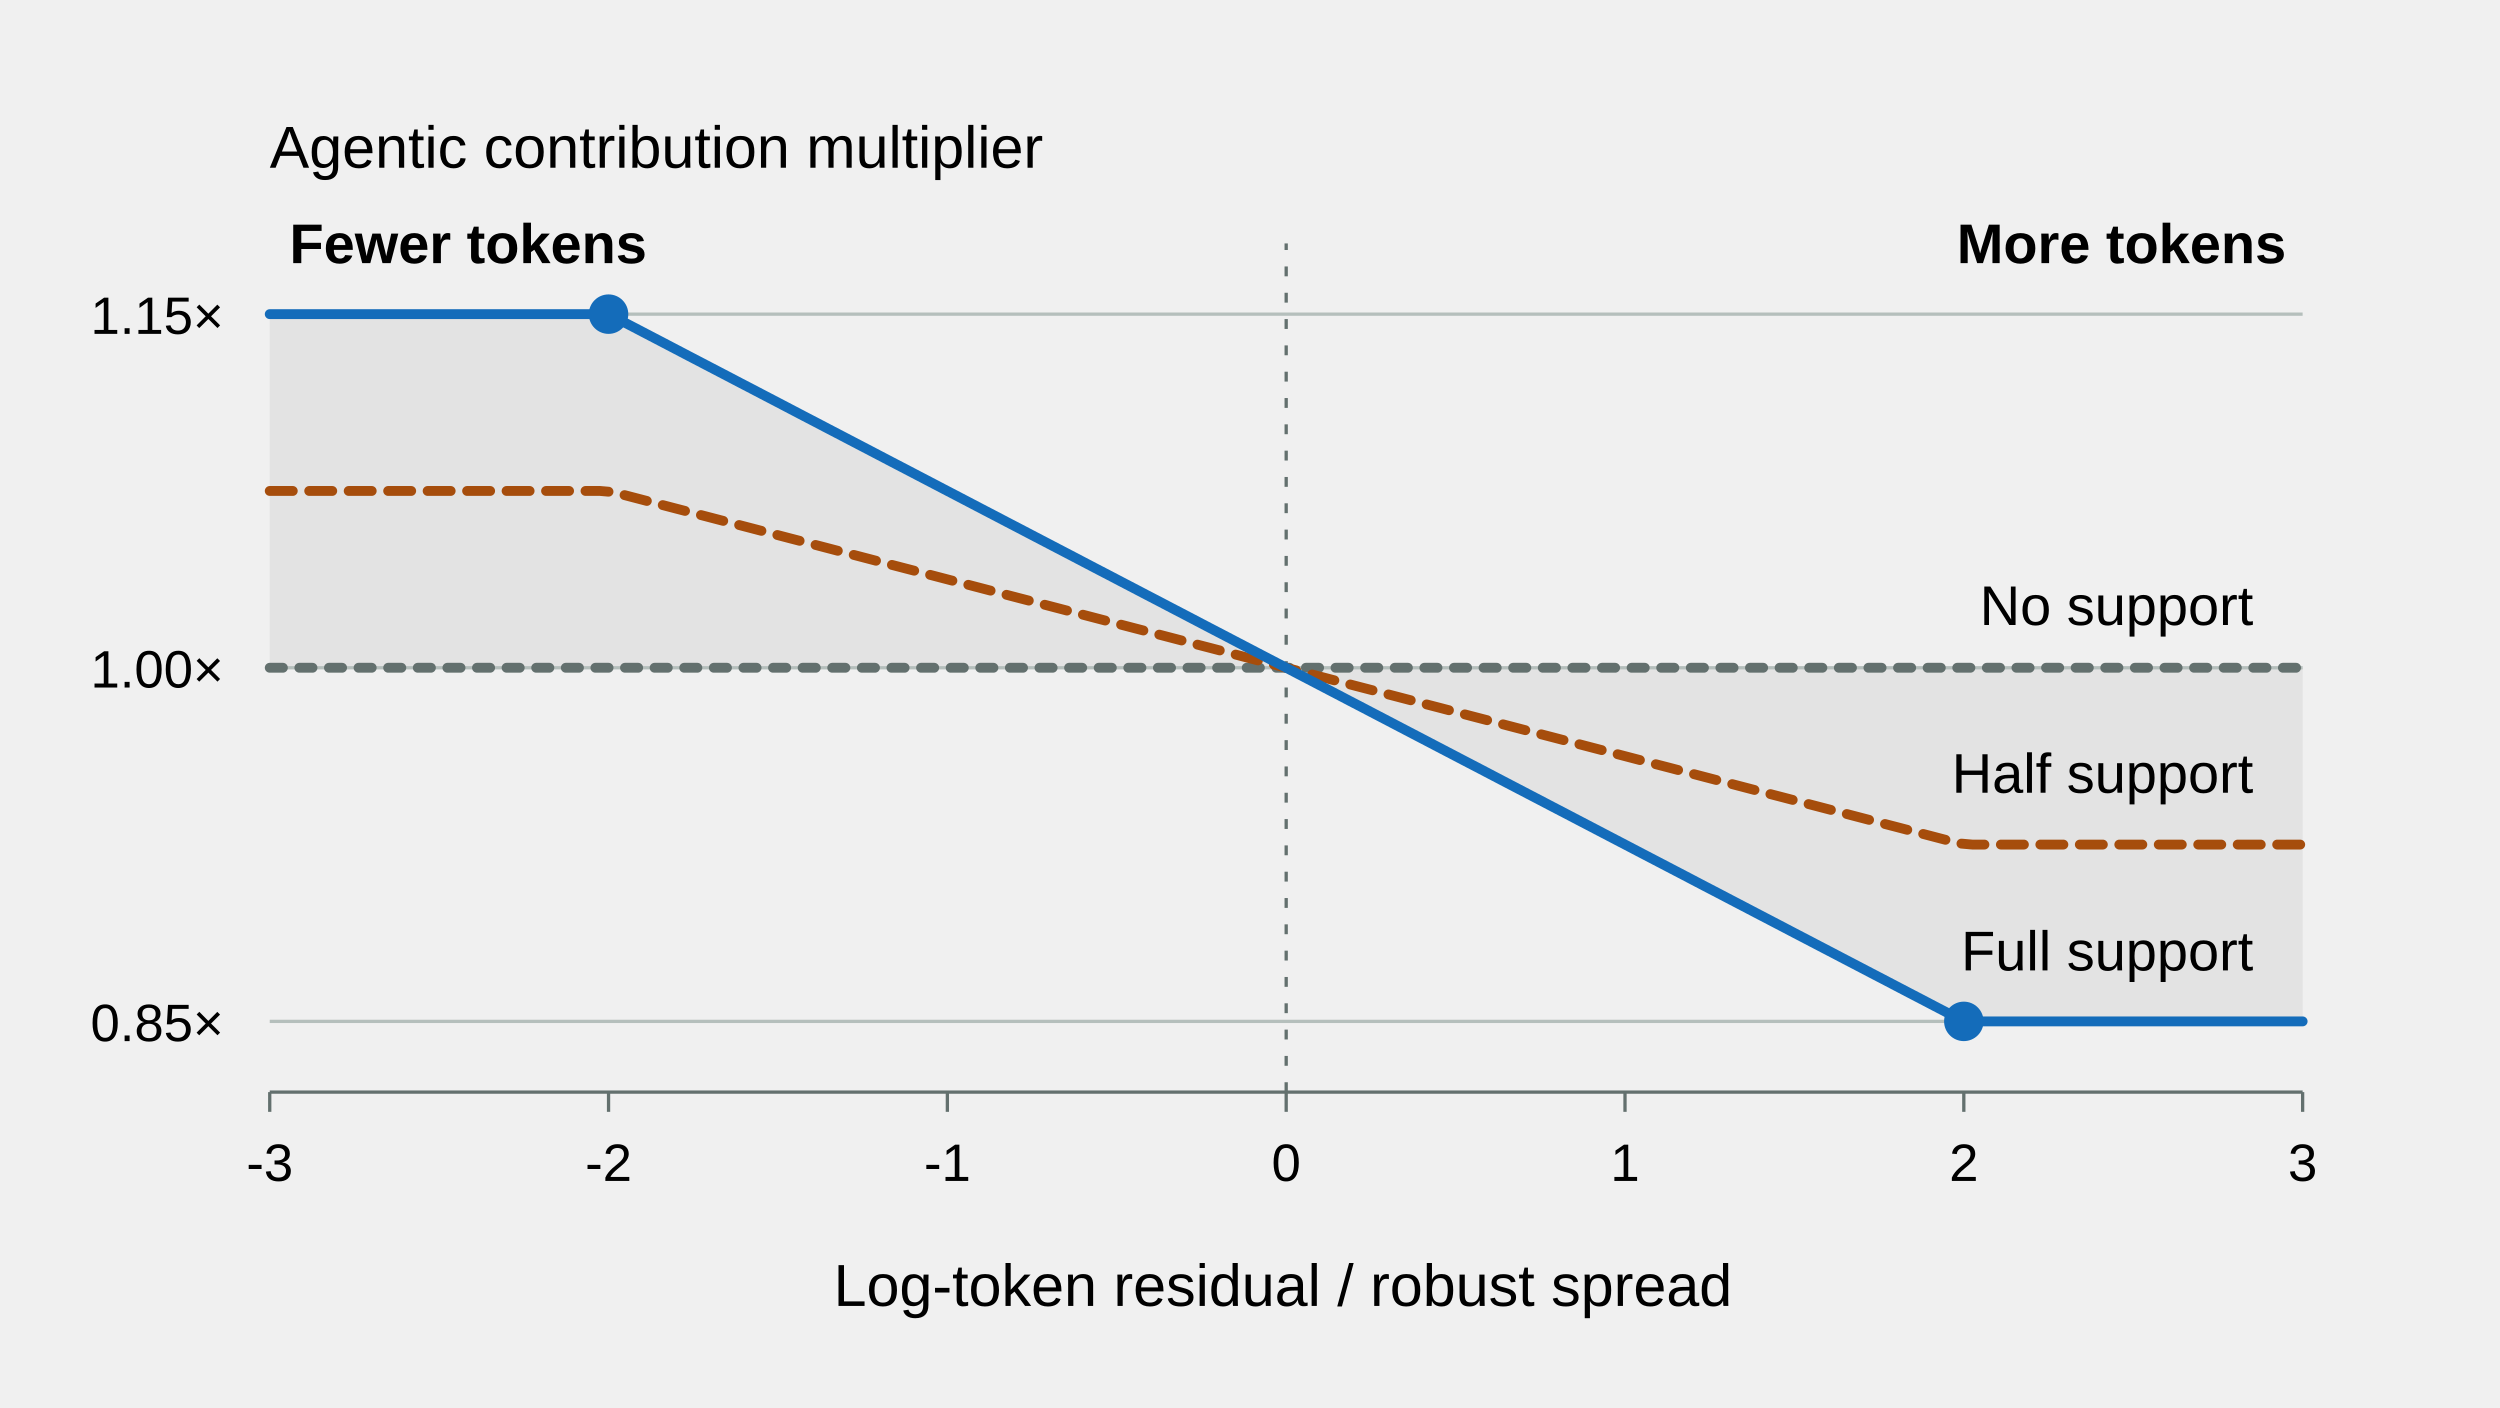
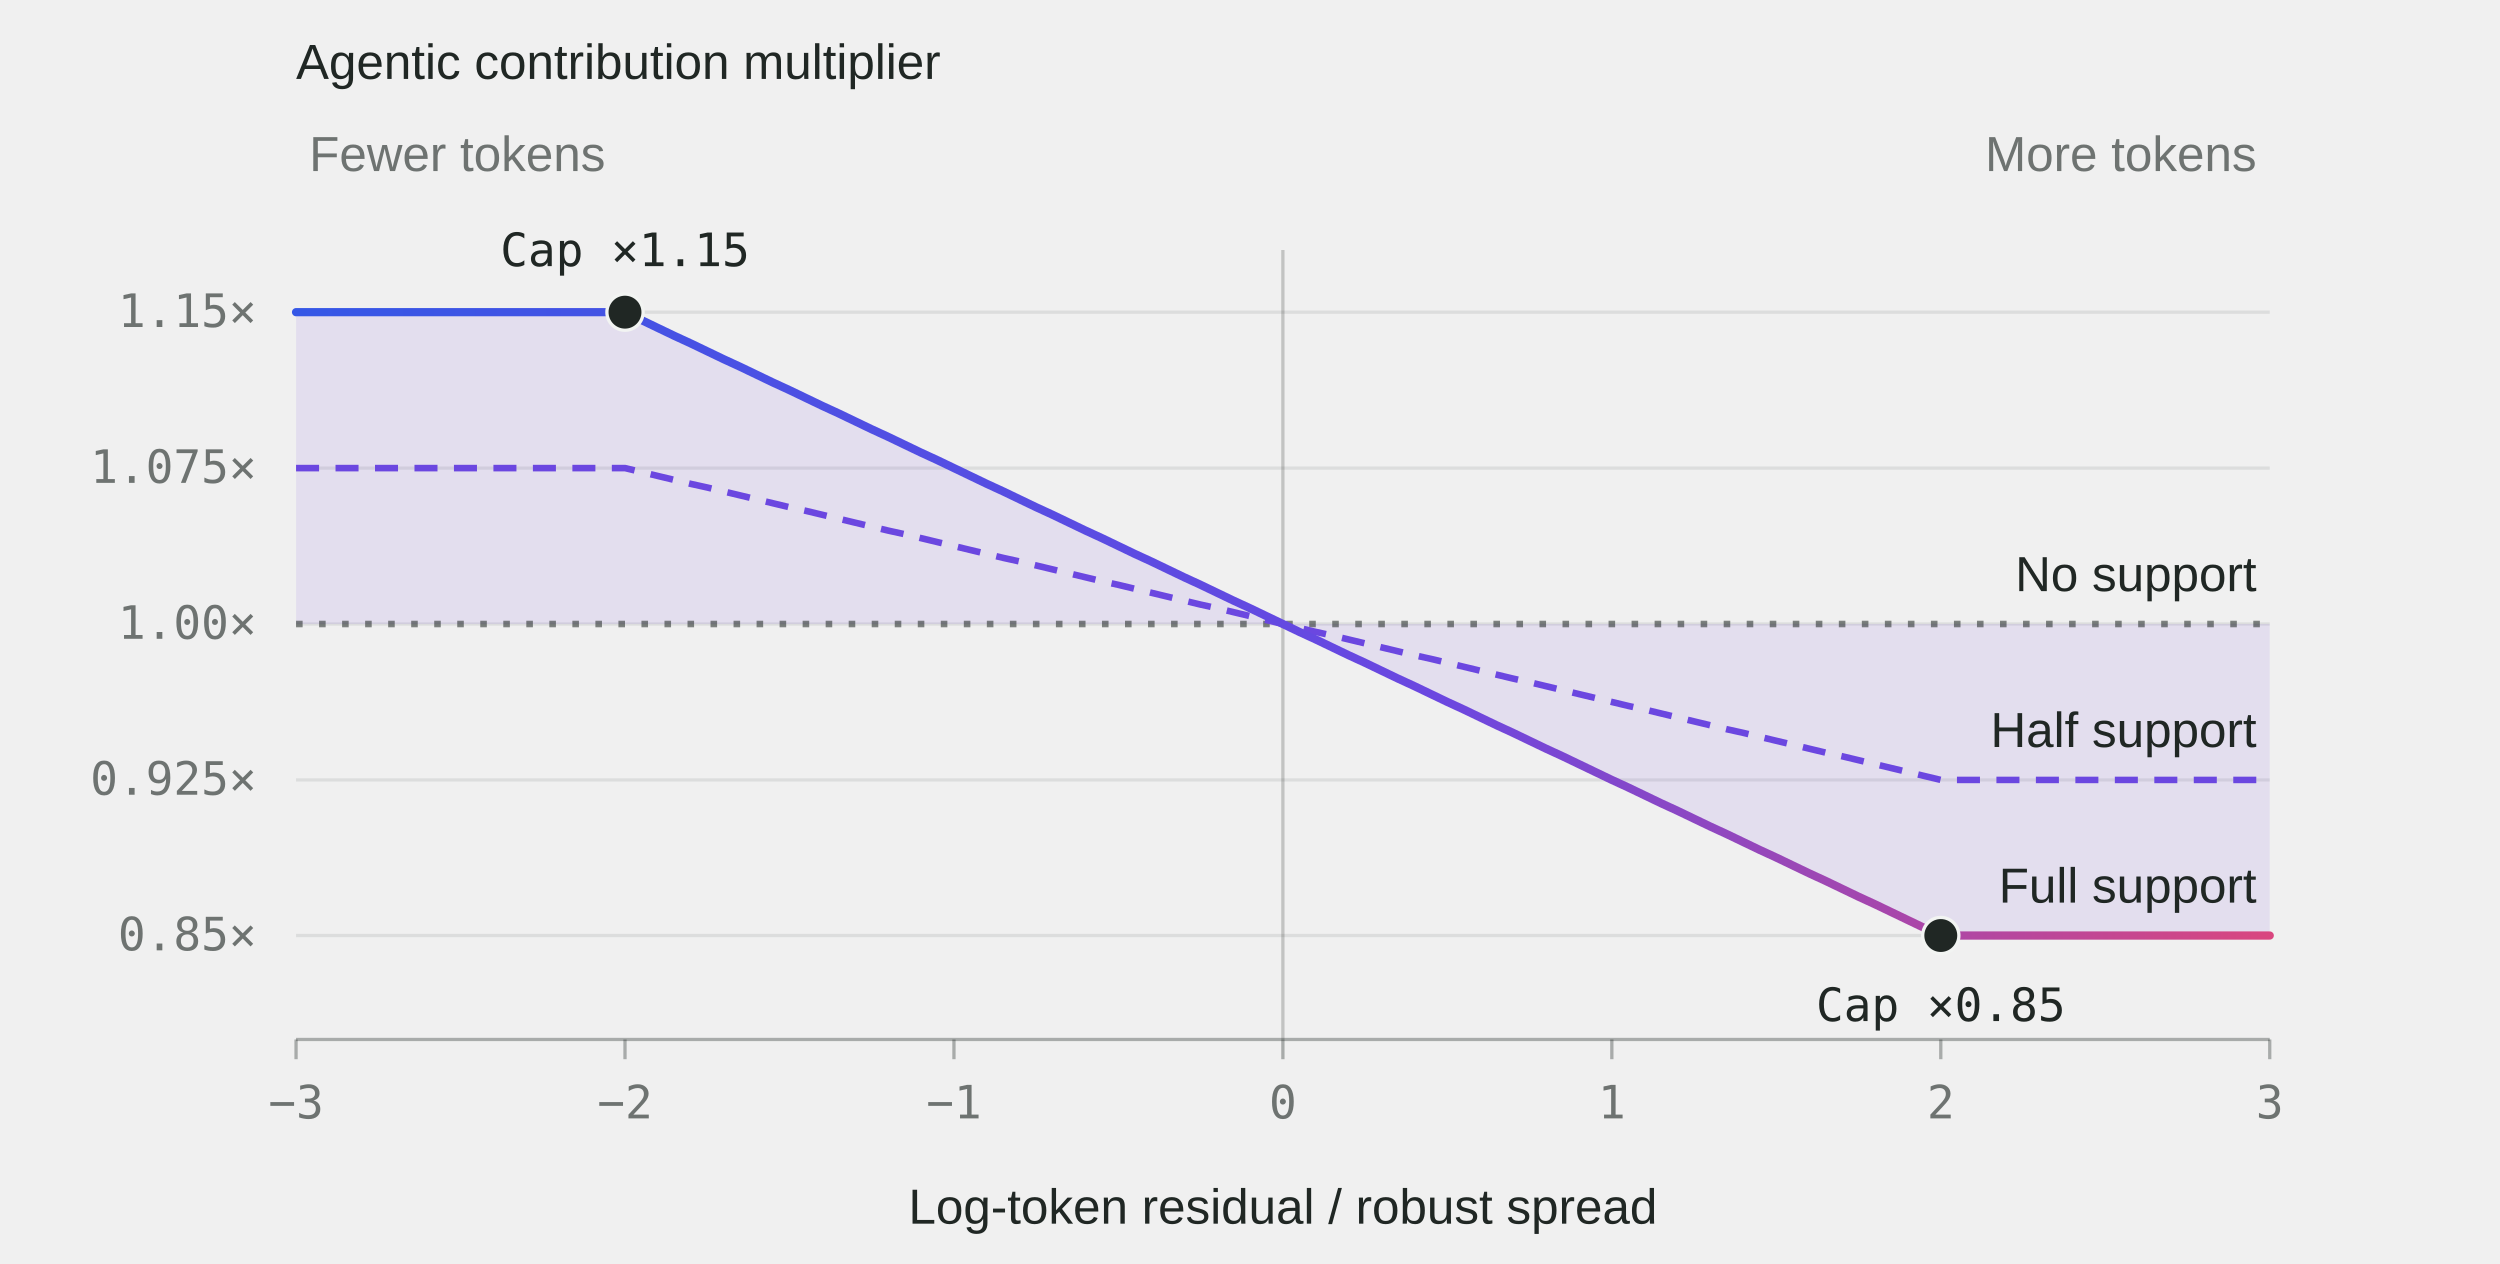
- <svg xmlns="http://www.w3.org/2000/svg" viewBox="0 0 760 428" role="img" aria-labelledby="title desc">
+ <svg xmlns="http://www.w3.org/2000/svg" viewBox="0 0 760 384" role="img" aria-labelledby="title desc">
  <style>
- text { font-family:"Avenir Next","Segoe UI",Arial,sans-serif; }
- @media (prefers-color-scheme:dark) {
- text { fill:#ffffff; }
- [fill="#63706e"] { fill:#a6b2ae; } [stroke="#63706e"] { stroke:#a6b2ae; }
- [fill="#b5bfbc"] { fill:#3c4846; } [stroke="#b5bfbc"] { stroke:#3c4846; }
- [fill="#146cba"] { fill:#85bfff; } [stroke="#146cba"] { stroke:#85bfff; }
- [fill="#a64d0c"] { fill:#ffbc7d; } [stroke="#a64d0c"] { stroke:#ffbc7d; }
+ text{font-family:"Avenir Next","Segoe UI",Arial,sans-serif;font-size:15px;fill:#202724}
+ .num{font-family:"SFMono-Regular","SF Mono",Menlo,Consolas,monospace;font-size:14px}
+ .small{font-size:12.5px}.big{font-size:18px}.strong{font-weight:600}
+ .muted{fill-opacity:.62}.faint{opacity:.4}.half{opacity:.5}
+ .grid{fill:none;stroke:#202724;stroke-opacity:.09}
+ .guide{fill:none;stroke:#202724;stroke-opacity:.22}
+ .axis{fill:none;stroke:#202724;stroke-opacity:.34}
+ .ink{fill:#202724}.ink-line{fill:none;stroke:#202724}.ink-wash{fill:#202724;fill-opacity:.08}
+ .ring{stroke:#f2f4f2;stroke-width:2;paint-order:stroke}.gap{stroke:#f2f4f2;stroke-width:2}
+ .violet{fill:#6b47e0}.violet-line{fill:none;stroke:#6b47e0}.violet-wash{fill:#6b47e0;fill-opacity:.14}
+ .rose{fill:#c93f78}.rose-line{fill:none;stroke:#c93f78}.rose-wash{fill:#c93f78;fill-opacity:.14}
+ .amber{fill:#a8740c}.amber-line{fill:none;stroke:#a8740c}.amber-wash{fill:#a8740c;fill-opacity:.16}
+ .h0{stop-color:#3557e6}.h1{stop-color:#6b47e0}.h2{stop-color:#d9467f}
+ .land0{stop-color:#6b47e0;stop-opacity:.12}.land1{stop-color:#6b47e0;stop-opacity:.01}
+ .halo{opacity:0}
+ @media (prefers-color-scheme:dark){
+ text{fill:#f2f3ed}.muted{fill-opacity:.58}
+ .grid{stroke:#f2f3ed;stroke-opacity:.08}.guide{stroke:#f2f3ed;stroke-opacity:.2}.axis{stroke:#f2f3ed;stroke-opacity:.3}
+ .ink{fill:#f2f3ed}.ink-line{stroke:#f2f3ed}.ink-wash{fill:#f2f3ed;fill-opacity:.1}
+ .ring{stroke:#0b1016}.gap{stroke:#0b1016}
+ .violet{fill:#8f6bff}.violet-line{stroke:#8f6bff}.violet-wash{fill:#8f6bff;fill-opacity:.22}
+ .rose{fill:#e06296}.rose-line{stroke:#e06296}.rose-wash{fill:#e06296;fill-opacity:.2}
+ .amber{fill:#b98b24}.amber-line{stroke:#b98b24}.amber-wash{fill:#b98b24;fill-opacity:.22}
+ .h0{stop-color:#4a72ff}.h1{stop-color:#8f6bff}.h2{stop-color:#ff92bd}
+ .land0{stop-color:#6f8cff;stop-opacity:.16}.land1{stop-color:#6f8cff;stop-opacity:.02}
+ .halo{opacity:.55}
}
</style>
-   <path d="M82 95.5 L85.86 95.5 L89.73 95.5 L93.59 95.5 L97.45 95.5 L101.31 95.5 L105.18 95.5 L109.04 95.5 L112.9 95.5 L116.76 95.5 L120.63 95.5 L124.49 95.5 L128.35 95.5 L132.21 95.5 L136.07 95.5 L139.94 95.5 L143.8 95.5 L147.66 95.5 L151.52 95.5 L155.39 95.5 L159.25 95.5 L163.11 95.5 L166.98 95.5 L170.84 95.5 L174.7 95.5 L178.56 95.5 L182.43 95.5 L186.29 96.17 L190.15 98.19 L194.01 100.2 L197.88 102.22 L201.74 104.23 L205.6 106.25 L209.46 108.27 L213.32 110.28 L217.19 112.3 L221.05 114.31 L224.91 116.33 L228.78 118.34 L232.64 120.36 L236.5 122.37 L240.36 124.39 L244.22 126.41 L248.09 128.42 L251.95 130.44 L255.81 132.45 L259.68 134.47 L263.54 136.48 L267.4 138.5 L271.26 140.52 L275.13 142.53 L278.99 144.55 L282.85 146.56 L286.71 148.58 L290.57 150.59 L294.44 152.61 L298.3 154.63 L302.16 156.64 L306.02 158.66 L309.89 160.67 L313.75 162.69 L317.61 164.7 L321.48 166.72 L325.34 168.73 L329.2 170.75 L333.06 172.77 L336.93 174.78 L340.79 176.8 L344.65 178.81 L348.51 180.83 L352.38 182.84 L356.24 184.86 L360.1 186.87 L363.96 188.89 L367.82 190.91 L371.69 192.92 L375.55 194.94 L379.41 196.95 L383.27 198.97 L387.14 200.98 L391 203 L394.86 205.02 L398.73 207.03 L402.59 209.05 L406.45 211.06 L410.31 213.08 L414.18 215.09 L418.04 217.11 L421.9 219.12 L425.76 221.14 L429.63 223.16 L433.49 225.17 L437.35 227.19 L441.21 229.2 L445.07 231.22 L448.94 233.23 L452.8 235.25 L456.66 237.27 L460.52 239.28 L464.39 241.3 L468.25 243.31 L472.11 245.33 L475.98 247.34 L479.84 249.36 L483.7 251.37 L487.56 253.39 L491.43 255.41 L495.29 257.42 L499.15 259.44 L503.01 261.45 L506.88 263.47 L510.74 265.48 L514.6 267.5 L518.46 269.52 L522.33 271.53 L526.19 273.55 L530.05 275.56 L533.91 277.58 L537.77 279.59 L541.64 281.61 L545.5 283.63 L549.36 285.64 L553.23 287.66 L557.09 289.67 L560.95 291.69 L564.81 293.7 L568.67 295.72 L572.54 297.73 L576.4 299.75 L580.26 301.77 L584.13 303.78 L587.99 305.8 L591.85 307.81 L595.71 309.83 L599.58 310.5 L603.44 310.5 L607.3 310.5 L611.16 310.5 L615.02 310.5 L618.89 310.5 L622.75 310.5 L626.61 310.5 L630.48 310.5 L634.34 310.5 L638.2 310.5 L642.06 310.5 L645.92 310.5 L649.79 310.5 L653.65 310.5 L657.51 310.5 L661.38 310.5 L665.24 310.5 L669.1 310.5 L672.96 310.5 L676.83 310.5 L680.69 310.5 L684.55 310.5 L688.41 310.5 L692.27 310.5 L696.14 310.5 L700 310.5 L700 203 L82 203 Z" fill="#808080" fill-opacity="0.12" stroke="none" stroke-width="3" stroke-linejoin="round" stroke-linecap="round" opacity="1" />
-   <line x1="82" y1="310.5" x2="700" y2="310.5" stroke="#b5bfbc" stroke-width="1" />
-   <text x="68" y="316.5" font-size="16" fill="#000000" text-anchor="end" font-weight="400">0.85×</text>
-   <line x1="82" y1="203" x2="700" y2="203" stroke="#b5bfbc" stroke-width="1" />
-   <text x="68" y="209" font-size="16" fill="#000000" text-anchor="end" font-weight="400">1.00×</text>
-   <line x1="82" y1="95.5" x2="700" y2="95.5" stroke="#b5bfbc" stroke-width="1" />
-   <text x="68" y="101.5" font-size="16" fill="#000000" text-anchor="end" font-weight="400">1.15×</text>
-   <line x1="82" y1="332" x2="82" y2="338" stroke="#63706e" stroke-width="1" />
-   <text x="82" y="359" font-size="16" fill="#000000" text-anchor="middle" font-weight="400">-3</text>
-   <line x1="185" y1="332" x2="185" y2="338" stroke="#63706e" stroke-width="1" />
-   <text x="185" y="359" font-size="16" fill="#000000" text-anchor="middle" font-weight="400">-2</text>
-   <line x1="288" y1="332" x2="288" y2="338" stroke="#63706e" stroke-width="1" />
-   <text x="288" y="359" font-size="16" fill="#000000" text-anchor="middle" font-weight="400">-1</text>
-   <line x1="391" y1="332" x2="391" y2="338" stroke="#63706e" stroke-width="1" />
-   <text x="391" y="359" font-size="16" fill="#000000" text-anchor="middle" font-weight="400">0</text>
-   <line x1="494" y1="332" x2="494" y2="338" stroke="#63706e" stroke-width="1" />
-   <text x="494" y="359" font-size="16" fill="#000000" text-anchor="middle" font-weight="400">1</text>
-   <line x1="597" y1="332" x2="597" y2="338" stroke="#63706e" stroke-width="1" />
-   <text x="597" y="359" font-size="16" fill="#000000" text-anchor="middle" font-weight="400">2</text>
-   <line x1="700" y1="332" x2="700" y2="338" stroke="#63706e" stroke-width="1" />
-   <text x="700" y="359" font-size="16" fill="#000000" text-anchor="middle" font-weight="400">3</text>
-   <line x1="82" y1="332" x2="700" y2="332" stroke="#63706e" stroke-width="1" />
-   <text x="82" y="51" font-size="18" fill="#000000" text-anchor="start" font-weight="400">Agentic contribution multiplier</text>
-   <text x="390" y="397" font-size="18" fill="#000000" text-anchor="middle" font-weight="400">Log-token residual / robust spread</text>
-   <line x1="391" y1="332" x2="391" y2="74" stroke="#63706e" stroke-width="1" stroke-dasharray="3 5" />
-   <path d="M82 203 L85.86 203 L89.73 203 L93.59 203 L97.45 203 L101.31 203 L105.18 203 L109.04 203 L112.9 203 L116.76 203 L120.63 203 L124.49 203 L128.35 203 L132.21 203 L136.07 203 L139.94 203 L143.8 203 L147.66 203 L151.52 203 L155.39 203 L159.25 203 L163.11 203 L166.98 203 L170.84 203 L174.7 203 L178.56 203 L182.43 203 L186.29 203 L190.15 203 L194.01 203 L197.88 203 L201.74 203 L205.6 203 L209.46 203 L213.32 203 L217.19 203 L221.05 203 L224.91 203 L228.78 203 L232.64 203 L236.5 203 L240.36 203 L244.22 203 L248.09 203 L251.95 203 L255.81 203 L259.68 203 L263.54 203 L267.4 203 L271.26 203 L275.13 203 L278.99 203 L282.85 203 L286.71 203 L290.57 203 L294.44 203 L298.3 203 L302.16 203 L306.02 203 L309.89 203 L313.75 203 L317.61 203 L321.48 203 L325.34 203 L329.2 203 L333.06 203 L336.93 203 L340.79 203 L344.65 203 L348.51 203 L352.38 203 L356.24 203 L360.1 203 L363.96 203 L367.82 203 L371.69 203 L375.55 203 L379.41 203 L383.27 203 L387.14 203 L391 203 L394.86 203 L398.73 203 L402.59 203 L406.45 203 L410.31 203 L414.18 203 L418.04 203 L421.9 203 L425.76 203 L429.63 203 L433.49 203 L437.35 203 L441.21 203 L445.07 203 L448.94 203 L452.8 203 L456.66 203 L460.52 203 L464.39 203 L468.25 203 L472.11 203 L475.98 203 L479.84 203 L483.7 203 L487.56 203 L491.43 203 L495.29 203 L499.15 203 L503.01 203 L506.88 203 L510.74 203 L514.6 203 L518.46 203 L522.33 203 L526.19 203 L530.05 203 L533.91 203 L537.77 203 L541.64 203 L545.5 203 L549.36 203 L553.23 203 L557.09 203 L560.95 203 L564.81 203 L568.67 203 L572.54 203 L576.4 203 L580.26 203 L584.13 203 L587.99 203 L591.85 203 L595.71 203 L599.58 203 L603.44 203 L607.3 203 L611.16 203 L615.02 203 L618.89 203 L622.75 203 L626.61 203 L630.48 203 L634.34 203 L638.2 203 L642.06 203 L645.92 203 L649.79 203 L653.65 203 L657.51 203 L661.38 203 L665.24 203 L669.1 203 L672.96 203 L676.83 203 L680.69 203 L684.55 203 L688.41 203 L692.27 203 L696.14 203 L700 203" fill="none" stroke="#63706e" stroke-width="3" stroke-linejoin="round" stroke-linecap="round" opacity="1" stroke-dasharray="4 5" />
-   <path d="M82 149.25 L85.86 149.25 L89.73 149.25 L93.59 149.25 L97.45 149.25 L101.31 149.25 L105.18 149.25 L109.04 149.25 L112.9 149.25 L116.76 149.25 L120.63 149.25 L124.49 149.25 L128.35 149.25 L132.21 149.25 L136.07 149.25 L139.94 149.25 L143.8 149.25 L147.66 149.25 L151.52 149.25 L155.39 149.25 L159.25 149.25 L163.11 149.25 L166.98 149.25 L170.84 149.25 L174.7 149.25 L178.56 149.25 L182.43 149.25 L186.29 149.59 L190.15 150.59 L194.01 151.6 L197.88 152.61 L201.74 153.62 L205.6 154.63 L209.46 155.63 L213.32 156.64 L217.19 157.65 L221.05 158.66 L224.91 159.66 L228.78 160.67 L232.64 161.68 L236.5 162.69 L240.36 163.7 L244.22 164.7 L248.09 165.71 L251.95 166.72 L255.81 167.73 L259.68 168.73 L263.54 169.74 L267.4 170.75 L271.26 171.76 L275.13 172.77 L278.99 173.77 L282.85 174.78 L286.71 175.79 L290.57 176.8 L294.44 177.8 L298.3 178.81 L302.16 179.82 L306.02 180.83 L309.89 181.84 L313.75 182.84 L317.61 183.85 L321.48 184.86 L325.34 185.87 L329.2 186.87 L333.06 187.88 L336.93 188.89 L340.79 189.9 L344.65 190.91 L348.51 191.91 L352.38 192.92 L356.24 193.93 L360.1 194.94 L363.96 195.95 L367.82 196.95 L371.69 197.96 L375.55 198.97 L379.41 199.98 L383.27 200.98 L387.14 201.99 L391 203 L394.86 204.01 L398.73 205.02 L402.59 206.02 L406.45 207.03 L410.31 208.04 L414.18 209.05 L418.04 210.05 L421.9 211.06 L425.76 212.07 L429.63 213.08 L433.49 214.09 L437.35 215.09 L441.21 216.1 L445.07 217.11 L448.94 218.12 L452.8 219.12 L456.66 220.13 L460.52 221.14 L464.39 222.15 L468.25 223.16 L472.11 224.16 L475.98 225.17 L479.84 226.18 L483.7 227.19 L487.56 228.2 L491.43 229.2 L495.29 230.21 L499.15 231.22 L503.01 232.23 L506.88 233.23 L510.74 234.24 L514.6 235.25 L518.46 236.26 L522.33 237.27 L526.19 238.27 L530.05 239.28 L533.91 240.29 L537.77 241.3 L541.64 242.3 L545.5 243.31 L549.36 244.32 L553.23 245.33 L557.09 246.34 L560.95 247.34 L564.81 248.35 L568.67 249.36 L572.54 250.37 L576.4 251.37 L580.26 252.38 L584.13 253.39 L587.99 254.4 L591.85 255.41 L595.71 256.41 L599.58 256.75 L603.44 256.75 L607.3 256.75 L611.16 256.75 L615.02 256.75 L618.89 256.75 L622.75 256.75 L626.61 256.75 L630.48 256.75 L634.34 256.75 L638.2 256.75 L642.06 256.75 L645.92 256.75 L649.79 256.75 L653.65 256.75 L657.51 256.75 L661.38 256.75 L665.24 256.75 L669.1 256.75 L672.96 256.75 L676.83 256.75 L680.69 256.75 L684.55 256.75 L688.41 256.75 L692.27 256.75 L696.14 256.75 L700 256.75" fill="none" stroke="#a64d0c" stroke-width="3" stroke-linejoin="round" stroke-linecap="round" opacity="1" stroke-dasharray="7 5" />
-   <path d="M82 95.5 L85.86 95.5 L89.73 95.5 L93.59 95.5 L97.45 95.5 L101.31 95.5 L105.18 95.5 L109.04 95.5 L112.9 95.5 L116.76 95.5 L120.63 95.5 L124.49 95.5 L128.35 95.5 L132.21 95.5 L136.07 95.5 L139.94 95.5 L143.8 95.5 L147.66 95.5 L151.52 95.5 L155.39 95.5 L159.25 95.5 L163.11 95.5 L166.98 95.5 L170.84 95.5 L174.7 95.5 L178.56 95.5 L182.43 95.5 L186.29 96.17 L190.15 98.19 L194.01 100.2 L197.88 102.22 L201.74 104.23 L205.6 106.25 L209.46 108.27 L213.32 110.28 L217.19 112.3 L221.05 114.31 L224.91 116.33 L228.78 118.34 L232.64 120.36 L236.5 122.37 L240.36 124.39 L244.22 126.41 L248.09 128.42 L251.95 130.44 L255.81 132.45 L259.68 134.47 L263.54 136.48 L267.4 138.5 L271.26 140.52 L275.13 142.53 L278.99 144.55 L282.85 146.56 L286.71 148.58 L290.57 150.59 L294.44 152.61 L298.3 154.63 L302.16 156.64 L306.02 158.66 L309.89 160.67 L313.75 162.69 L317.61 164.7 L321.48 166.72 L325.34 168.73 L329.2 170.75 L333.06 172.77 L336.93 174.78 L340.79 176.8 L344.65 178.81 L348.51 180.83 L352.38 182.84 L356.24 184.86 L360.1 186.87 L363.96 188.89 L367.82 190.91 L371.69 192.92 L375.55 194.94 L379.41 196.95 L383.27 198.97 L387.14 200.98 L391 203 L394.86 205.02 L398.73 207.03 L402.59 209.05 L406.45 211.06 L410.31 213.08 L414.18 215.09 L418.04 217.11 L421.9 219.12 L425.76 221.14 L429.63 223.16 L433.49 225.17 L437.35 227.19 L441.21 229.2 L445.07 231.22 L448.94 233.23 L452.8 235.25 L456.66 237.27 L460.52 239.28 L464.39 241.3 L468.25 243.31 L472.11 245.33 L475.98 247.34 L479.84 249.36 L483.7 251.37 L487.56 253.39 L491.43 255.41 L495.29 257.42 L499.15 259.44 L503.01 261.45 L506.88 263.47 L510.74 265.48 L514.6 267.5 L518.46 269.52 L522.33 271.53 L526.19 273.55 L530.05 275.56 L533.91 277.58 L537.77 279.59 L541.64 281.61 L545.5 283.63 L549.36 285.64 L553.23 287.66 L557.09 289.67 L560.95 291.69 L564.81 293.7 L568.67 295.72 L572.54 297.73 L576.4 299.75 L580.26 301.77 L584.13 303.78 L587.99 305.8 L591.85 307.81 L595.71 309.83 L599.58 310.5 L603.44 310.5 L607.3 310.5 L611.16 310.5 L615.02 310.5 L618.89 310.5 L622.75 310.5 L626.61 310.5 L630.48 310.5 L634.34 310.5 L638.2 310.5 L642.06 310.5 L645.92 310.5 L649.79 310.5 L653.65 310.5 L657.51 310.5 L661.38 310.5 L665.24 310.5 L669.1 310.5 L672.96 310.5 L676.83 310.5 L680.69 310.5 L684.55 310.5 L688.41 310.5 L692.27 310.5 L696.14 310.5 L700 310.5" fill="none" stroke="#146cba" stroke-width="3" stroke-linejoin="round" stroke-linecap="round" opacity="1" />
-   <text x="88" y="80" font-size="17" fill="#000000" text-anchor="start" font-weight="600">Fewer tokens</text>
-   <text x="695" y="80" font-size="17" fill="#000000" text-anchor="end" font-weight="600">More tokens</text>
-   <text x="685" y="295" font-size="17" fill="#000000" text-anchor="end" font-weight="400">Full support</text>
-   <text x="685" y="241" font-size="17" fill="#000000" text-anchor="end" font-weight="400">Half support</text>
-   <text x="685" y="190" font-size="17" fill="#000000" text-anchor="end" font-weight="400">No support</text>
-   <circle cx="185" cy="95.5" r="5" fill="#146cba" stroke="#146cba" stroke-width="2" opacity="1" />
-   <circle cx="597" cy="310.5" r="5" fill="#146cba" stroke="#146cba" stroke-width="2" opacity="1" />
+   <defs>
+     <filter id="glow" x="-1" y="-1" width="3" height="3">
+       <feGaussianBlur stdDeviation="3" />
+     </filter>
+     <marker id="tip-ink" viewBox="0 0 10 10" refX="8" refY="5" markerWidth="6" markerHeight="6" orient="auto-start-reverse">
+       <path class="ink" d="M0 0L10 5L0 10Z" />
+     </marker>
+     <marker id="tip-violet" viewBox="0 0 10 10" refX="8" refY="5" markerWidth="6" markerHeight="6" orient="auto-start-reverse">
+       <path class="violet" d="M0 0L10 5L0 10Z" />
+     </marker>
+     <marker id="tip-rose" viewBox="0 0 10 10" refX="8" refY="5" markerWidth="6" markerHeight="6" orient="auto-start-reverse">
+       <path class="rose" d="M0 0L10 5L0 10Z" />
+     </marker>
+     <marker id="tip-amber" viewBox="0 0 10 10" refX="8" refY="5" markerWidth="6" markerHeight="6" orient="auto-start-reverse">
+       <path class="amber" d="M0 0L10 5L0 10Z" />
+     </marker>
+     <linearGradient id="light" gradientUnits="userSpaceOnUse" x1="90" y1="0" x2="690" y2="0">
+       <stop class="h0" offset="0" />
+       <stop class="h1" offset=".58" />
+       <stop class="h2" offset="1" />
+     </linearGradient>
+     <linearGradient id="land" gradientUnits="userSpaceOnUse" x1="0" y1="94.9" x2="0" y2="284.4">
+       <stop class="land0" offset="0" />
+       <stop class="land1" offset="1" />
+     </linearGradient>
+   </defs>
+   <text x="90" y="24">Agentic contribution multiplier</text>
+   <text class="muted" x="94" y="52">Fewer tokens</text>
+   <text class="muted" x="686" y="52" text-anchor="end">More tokens</text>
+   <path class="grid" d="M90 284.4L690 284.4" />
+   <text class="num muted" x="78" y="288.9" text-anchor="end">0.85×</text>
+   <path class="grid" d="M90 237.1L690 237.1" />
+   <text class="num muted" x="78" y="241.6" text-anchor="end">0.925×</text>
+   <path class="grid" d="M90 189.7L690 189.7" />
+   <text class="num muted" x="78" y="194.2" text-anchor="end">1.00×</text>
+   <path class="grid" d="M90 142.3L690 142.3" />
+   <text class="num muted" x="78" y="146.8" text-anchor="end">1.075×</text>
+   <path class="grid" d="M90 94.9L690 94.9" />
+   <text class="num muted" x="78" y="99.4" text-anchor="end">1.15×</text>
+   <path class="axis" d="M90 316L690 316" />
+   <path class="violet-wash" d="M90 94.9L95 94.9L100 94.9L105 94.9L110 94.9L115 94.9L120 94.9L125 94.9L130 94.9L135 94.9L140 94.9L145 94.9L150 94.9L155 94.9L160 94.9L165 94.9L170 94.9L175 94.9L180 94.9L185 94.9L190 94.9L195 97.3L200 99.7L205 102.1L210 104.4L215 106.8L220 109.2L225 111.5L230 113.9L235 116.3L240 118.6L245 121L250 123.4L255 125.7L260 128.1L265 130.5L270 132.8L275 135.2L280 137.6L285 139.9L290 142.3L295 144.7L300 147.1L305 149.4L310 151.8L315 154.2L320 156.5L325 158.9L330 161.3L335 163.6L340 166L345 168.4L350 170.7L355 173.1L360 175.5L365 177.8L370 180.2L375 182.6L380 184.9L385 187.3L390 189.7L90 189.7Z" opacity=".7" />
+   <path class="violet-wash" d="M390 189.7L395 192.1L400 194.4L405 196.8L410 199.2L415 201.5L420 203.9L425 206.3L430 208.6L435 211L440 213.4L445 215.7L450 218.1L455 220.5L460 222.8L465 225.2L470 227.6L475 229.9L480 232.3L485 234.7L490 237.1L495 239.4L500 241.8L505 244.2L510 246.5L515 248.9L520 251.3L525 253.6L530 256L535 258.4L540 260.7L545 263.1L550 265.5L555 267.8L560 270.2L565 272.6L570 274.9L575 277.3L580 279.7L585 282.1L590 284.4L595 284.4L600 284.4L605 284.4L610 284.4L615 284.4L620 284.4L625 284.4L630 284.4L635 284.4L640 284.4L645 284.4L650 284.4L655 284.4L660 284.4L665 284.4L670 284.4L675 284.4L680 284.4L685 284.4L690 284.4L690 189.7L390 189.7Z" opacity=".7" />
+   <path class="guide" d="M390 76L390 316" />
+   <path class="ink-line" d="M90 189.7L690 189.7" stroke-width="2" stroke-dasharray="2 5" stroke-opacity=".55" />
+   <path class="violet-line" d="M90 142.3L95 142.3L100 142.3L105 142.3L110 142.3L115 142.3L120 142.3L125 142.3L130 142.3L135 142.3L140 142.3L145 142.3L150 142.3L155 142.3L160 142.3L165 142.3L170 142.3L175 142.3L180 142.3L185 142.3L190 142.3L195 143.5L200 144.7L205 145.9L210 147.1L215 148.2L220 149.4L225 150.6L230 151.8L235 153L240 154.2L245 155.3L250 156.5L255 157.7L260 158.9L265 160.1L270 161.3L275 162.4L280 163.6L285 164.8L290 166L295 167.2L300 168.4L305 169.6L310 170.7L315 171.9L320 173.1L325 174.3L330 175.5L335 176.7L340 177.8L345 179L350 180.2L355 181.4L360 182.6L365 183.8L370 184.9L375 186.1L380 187.3L385 188.5L390 189.7L395 190.9L400 192.1L405 193.2L410 194.4L415 195.6L420 196.8L425 198L430 199.2L435 200.3L440 201.5L445 202.7L450 203.9L455 205.1L460 206.3L465 207.4L470 208.6L475 209.8L480 211L485 212.2L490 213.4L495 214.6L500 215.7L505 216.9L510 218.1L515 219.3L520 220.5L525 221.7L530 222.8L535 224L540 225.2L545 226.4L550 227.6L555 228.8L560 229.9L565 231.1L570 232.3L575 233.5L580 234.7L585 235.9L590 237.1L595 237.1L600 237.1L605 237.1L610 237.1L615 237.1L620 237.1L625 237.1L630 237.1L635 237.1L640 237.1L645 237.1L650 237.1L655 237.1L660 237.1L665 237.1L670 237.1L675 237.1L680 237.1L685 237.1L690 237.1" stroke-width="2" stroke-dasharray="7 5" />
+   <path d="M90 94.9L95 94.9L100 94.9L105 94.9L110 94.9L115 94.9L120 94.9L125 94.9L130 94.9L135 94.9L140 94.9L145 94.9L150 94.9L155 94.9L160 94.9L165 94.9L170 94.9L175 94.9L180 94.9L185 94.9L190 94.9L195 97.3L200 99.7L205 102.1L210 104.4L215 106.8L220 109.2L225 111.5L230 113.9L235 116.3L240 118.6L245 121L250 123.4L255 125.7L260 128.1L265 130.5L270 132.8L275 135.2L280 137.6L285 139.9L290 142.3L295 144.7L300 147.1L305 149.4L310 151.8L315 154.2L320 156.5L325 158.9L330 161.3L335 163.6L340 166L345 168.4L350 170.7L355 173.1L360 175.5L365 177.8L370 180.2L375 182.6L380 184.9L385 187.3L390 189.7L395 192.1L400 194.4L405 196.8L410 199.2L415 201.5L420 203.9L425 206.3L430 208.6L435 211L440 213.4L445 215.7L450 218.1L455 220.5L460 222.8L465 225.2L470 227.6L475 229.9L480 232.3L485 234.7L490 237.1L495 239.4L500 241.8L505 244.2L510 246.5L515 248.9L520 251.3L525 253.6L530 256L535 258.4L540 260.7L545 263.1L550 265.5L555 267.8L560 270.2L565 272.6L570 274.9L575 277.3L580 279.7L585 282.1L590 284.4L595 284.4L600 284.4L605 284.4L610 284.4L615 284.4L620 284.4L625 284.4L630 284.4L635 284.4L640 284.4L645 284.4L650 284.4L655 284.4L660 284.4L665 284.4L670 284.4L675 284.4L680 284.4L685 284.4L690 284.4" fill="none" stroke="url(#light)" stroke-width="8" opacity=".14" class="halo" />
+   <path d="M90 94.9L95 94.9L100 94.9L105 94.9L110 94.9L115 94.9L120 94.9L125 94.9L130 94.9L135 94.9L140 94.9L145 94.9L150 94.9L155 94.9L160 94.9L165 94.9L170 94.9L175 94.9L180 94.9L185 94.9L190 94.9L195 97.3L200 99.7L205 102.1L210 104.4L215 106.8L220 109.2L225 111.5L230 113.9L235 116.3L240 118.6L245 121L250 123.4L255 125.7L260 128.1L265 130.5L270 132.8L275 135.2L280 137.6L285 139.9L290 142.3L295 144.7L300 147.1L305 149.4L310 151.8L315 154.2L320 156.5L325 158.9L330 161.3L335 163.6L340 166L345 168.4L350 170.7L355 173.1L360 175.5L365 177.8L370 180.2L375 182.6L380 184.9L385 187.3L390 189.7L395 192.1L400 194.4L405 196.8L410 199.2L415 201.5L420 203.9L425 206.3L430 208.6L435 211L440 213.4L445 215.7L450 218.1L455 220.5L460 222.8L465 225.2L470 227.6L475 229.9L480 232.3L485 234.7L490 237.1L495 239.4L500 241.8L505 244.2L510 246.5L515 248.9L520 251.3L525 253.6L530 256L535 258.4L540 260.7L545 263.1L550 265.5L555 267.8L560 270.2L565 272.6L570 274.9L575 277.3L580 279.7L585 282.1L590 284.4L595 284.4L600 284.4L605 284.4L610 284.4L615 284.4L620 284.4L625 284.4L630 284.4L635 284.4L640 284.4L645 284.4L650 284.4L655 284.4L660 284.4L665 284.4L670 284.4L675 284.4L680 284.4L685 284.4L690 284.4" fill="none" stroke="url(#light)" stroke-width="2.5" stroke-linecap="round" stroke-linejoin="round" />
+   <g>
+     <circle class="ink halo" cx="190" cy="94.9" r="7" filter="url(#glow)" />
+     <circle class="ink ring" cx="190" cy="94.9" r="5" />
+   </g>
+   <g>
+     <circle class="ink halo" cx="590" cy="284.4" r="7" filter="url(#glow)" />
+     <circle class="ink ring" cx="590" cy="284.4" r="5" />
+   </g>
+   <text class="num" x="190" y="80.9" text-anchor="middle">Cap ×1.15</text>
+   <text class="num" x="590" y="310.4" text-anchor="middle">Cap ×0.85</text>
+   <text x="686" y="179.7" text-anchor="end">No support</text>
+   <text x="686" y="227.1" text-anchor="end">Half support</text>
+   <text x="686" y="274.4" text-anchor="end">Full support</text>
+   <path class="axis" d="M90 316L90 322" />
+   <text class="num muted" x="90" y="340" text-anchor="middle">−3</text>
+   <path class="axis" d="M190 316L190 322" />
+   <text class="num muted" x="190" y="340" text-anchor="middle">−2</text>
+   <path class="axis" d="M290 316L290 322" />
+   <text class="num muted" x="290" y="340" text-anchor="middle">−1</text>
+   <path class="axis" d="M390 316L390 322" />
+   <text class="num muted" x="390" y="340" text-anchor="middle">0</text>
+   <path class="axis" d="M490 316L490 322" />
+   <text class="num muted" x="490" y="340" text-anchor="middle">1</text>
+   <path class="axis" d="M590 316L590 322" />
+   <text class="num muted" x="590" y="340" text-anchor="middle">2</text>
+   <path class="axis" d="M690 316L690 322" />
+   <text class="num muted" x="690" y="340" text-anchor="middle">3</text>
+   <text x="390" y="372" text-anchor="middle">Log-token residual / robust spread</text>
</svg>
